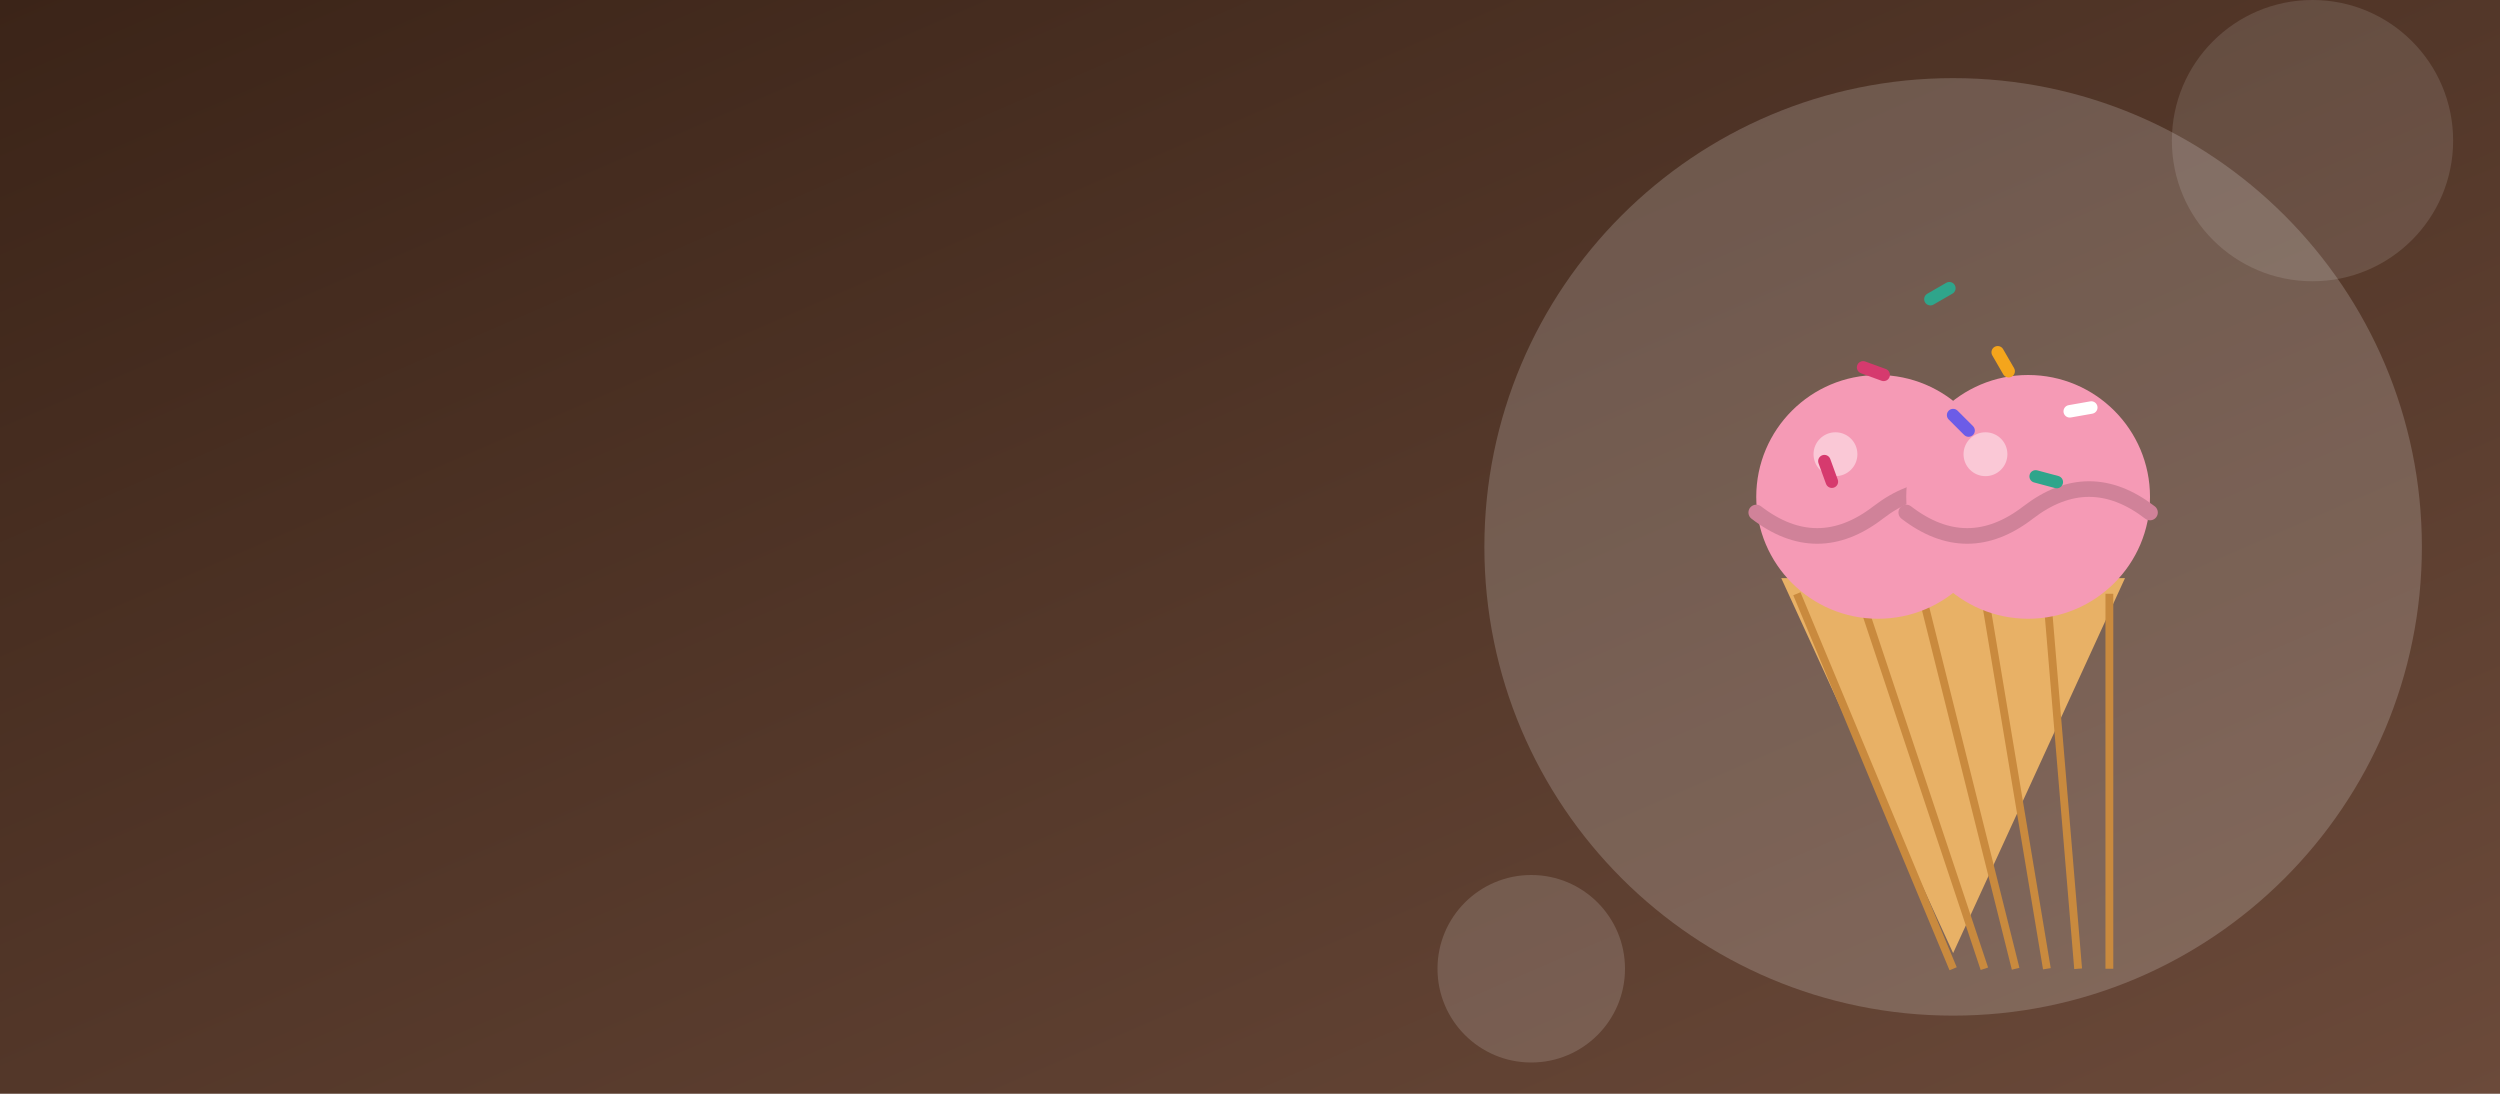
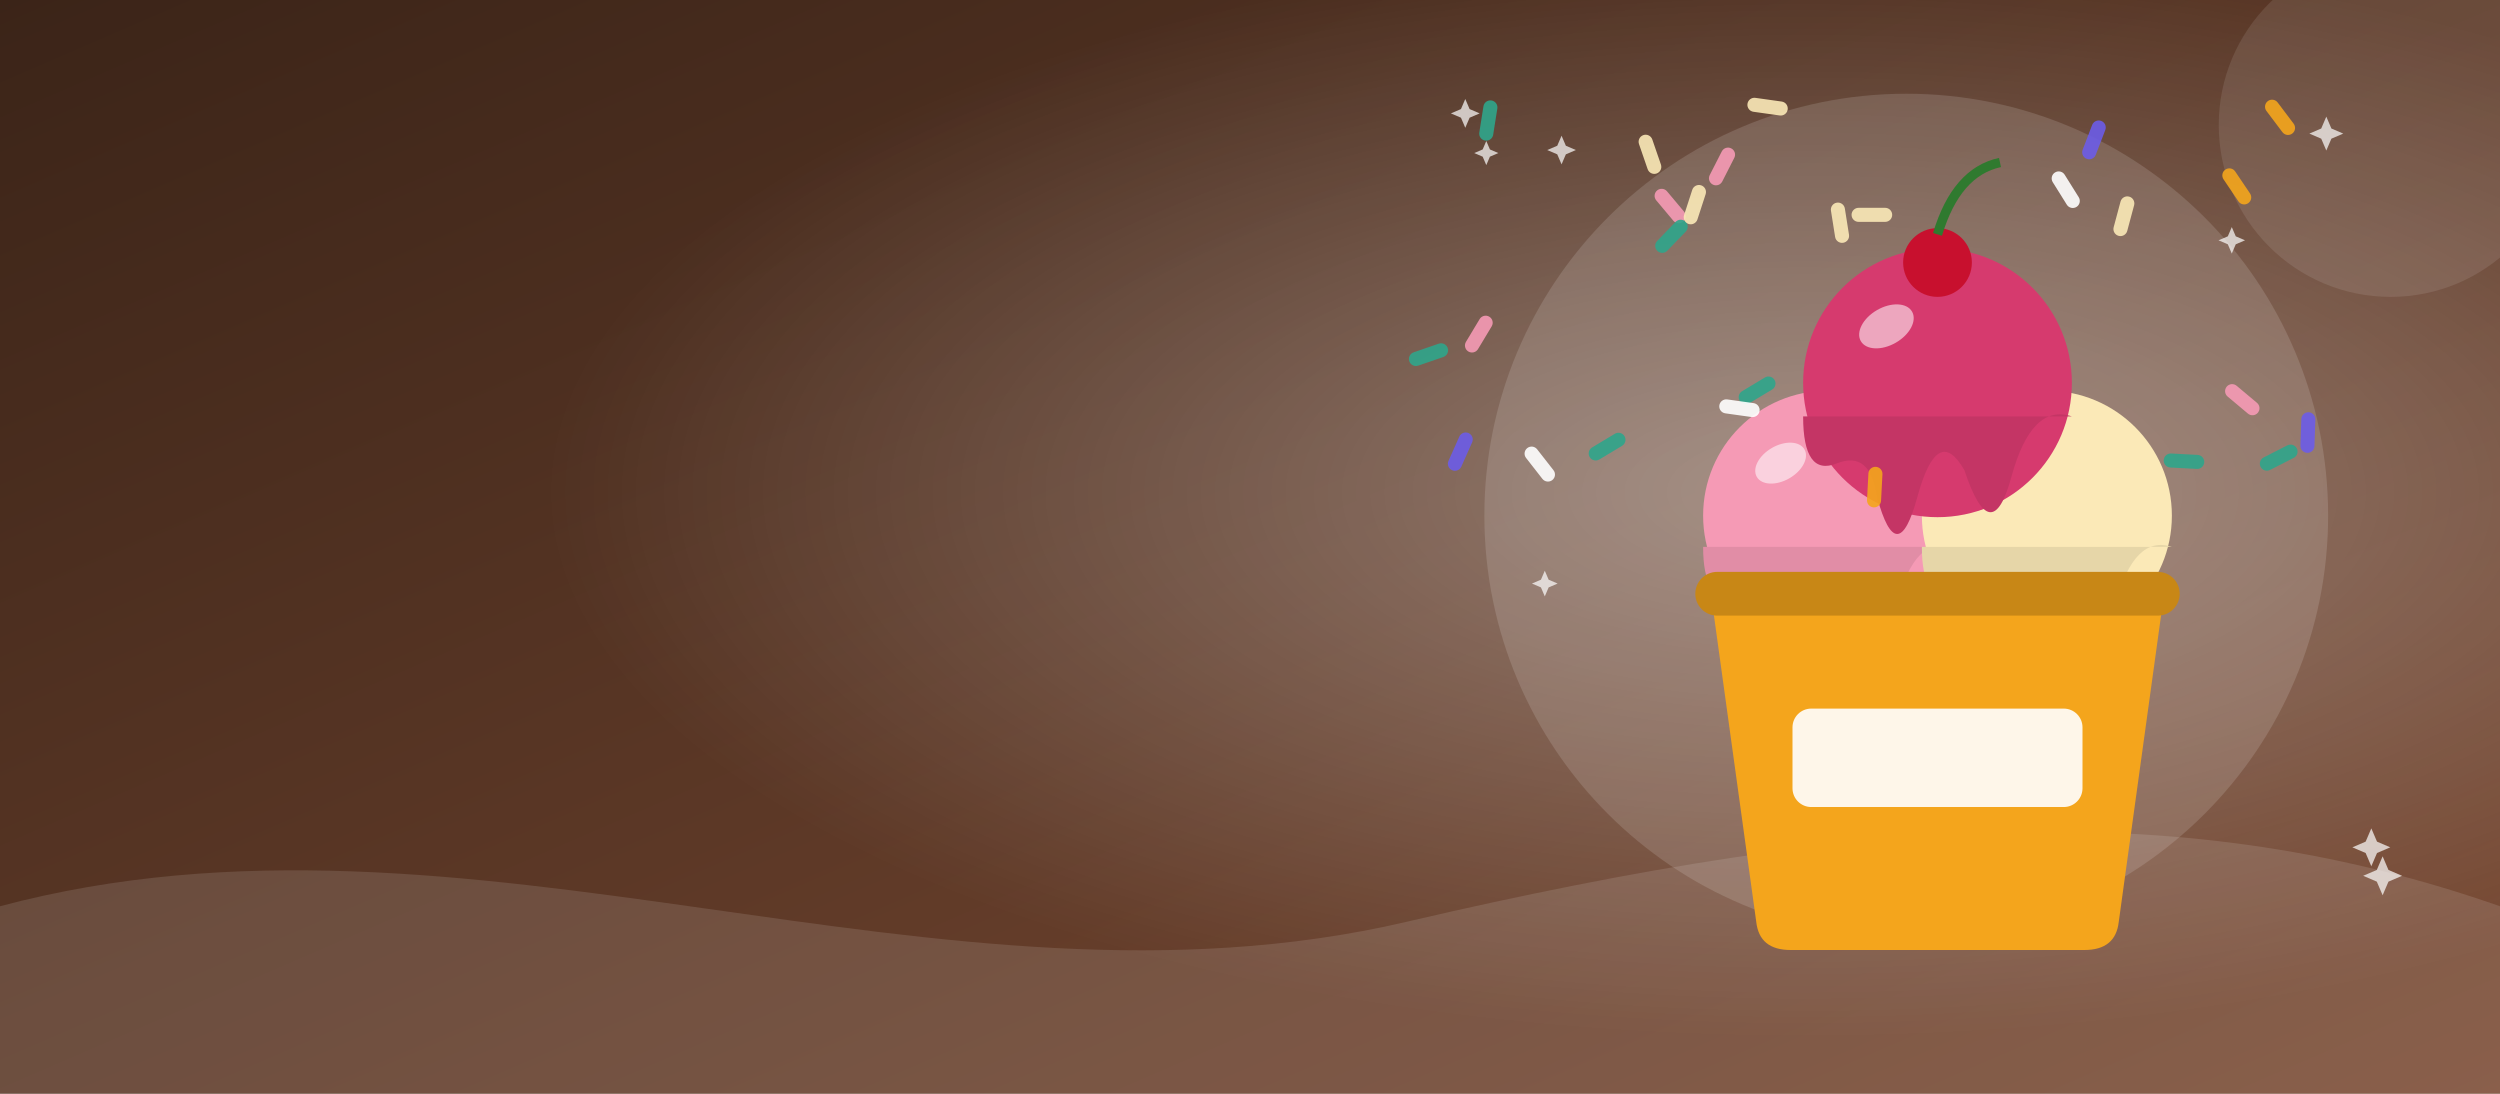
<svg xmlns="http://www.w3.org/2000/svg" viewBox="0 0 1600 700" width="1600" height="700" preserveAspectRatio="xMidYMid slice">
  <defs>
-     <linearGradient id="g" x1="0" y1="0" x2="1" y2="1">
+     <linearGradient id="bg" x1="0" y1="0" x2="1" y2="1">
      <stop offset="0" stop-color="#3b2418" />
-       <stop offset="1" stop-color="#6b4a3a" />
+       <stop offset="1" stop-color="#7a4a33" />
    </linearGradient>
+     <radialGradient id="glow" cx="0.72" cy="0.45" r="0.5">
+       <stop offset="0" stop-color="#fff" stop-opacity="0.35" />
+       <stop offset="1" stop-color="#fff" stop-opacity="0" />
+     </radialGradient>
  </defs>
-   <rect width="1600" height="700" fill="url(#g)" />
-   <circle cx="1250" cy="350" r="300" fill="#ffffff" opacity="0.18" />
-   <circle cx="1480" cy="90" r="90" fill="#ffffff" opacity="0.12" />
-   <circle cx="980" cy="620" r="60" fill="#ffffff" opacity="0.15" />
-   <g transform="translate(950 50)">
-     <path d="M190 320 L300 560 L410 320z" fill="#e8b166" />
-     <path d="M200 330 l100 240" stroke="#c98a3e" stroke-width="5" />
-     <path d="M240 330 l80 240" stroke="#c98a3e" stroke-width="5" />
-     <path d="M280 330 l60 240" stroke="#c98a3e" stroke-width="5" />
-     <path d="M320 330 l40 240" stroke="#c98a3e" stroke-width="5" />
-     <path d="M360 330 l20 240" stroke="#c98a3e" stroke-width="5" />
-     <path d="M400 330 l0 240" stroke="#c98a3e" stroke-width="5" />
-     <circle cx="252" cy="268" r="78" fill="#f59ab5" />
-     <path d="M174 278 q39.0 30 78 0 t78 0" fill="none" stroke="#d08299" stroke-width="10" stroke-linecap="round" />
-     <circle cx="224.7" cy="240.7" r="14.04" fill="#ffffff" opacity="0.45" />
-     <circle cx="348" cy="268" r="78" fill="#f59ab5" />
-     <path d="M270 278 q39.0 30 78 0 t78 0" fill="none" stroke="#d08299" stroke-width="10" stroke-linecap="round" />
-     <circle cx="320.7" cy="240.7" r="14.04" fill="#ffffff" opacity="0.45" />
-     <rect x="240" y="180" width="22" height="8" rx="4" fill="#d63a6e" transform="rotate(20 240 180)" />
-     <rect x="280" y="140" width="22" height="8" rx="4" fill="#2fa58b" transform="rotate(-30 280 140)" />
-     <rect x="330" y="170" width="22" height="8" rx="4" fill="#f4a51c" transform="rotate(60 330 170)" />
-     <rect x="370" y="210" width="22" height="8" rx="4" fill="#ffffff" transform="rotate(-10 370 210)" />
-     <rect x="300" y="210" width="22" height="8" rx="4" fill="#6c5ce7" transform="rotate(45 300 210)" />
-     <rect x="220" y="240" width="22" height="8" rx="4" fill="#d63a6e" transform="rotate(70 220 240)" />
-     <rect x="350" y="250" width="22" height="8" rx="4" fill="#2fa58b" transform="rotate(15 350 250)" />
-   </g>
+   <rect width="1600" height="700" fill="url(#bg)" />
+   <rect width="1600" height="700" fill="url(#glow)" />
+   <circle cx="1220" cy="330" r="270" fill="#fff" opacity="0.14" />
+   <circle cx="1530" cy="80" r="110" fill="#fff" opacity="0.10" />
+   <path d="M0 580 C 300 500, 600 660, 900 590 S 1400 510, 1600 580 V700 H0 Z" fill="#fff" opacity="0.12" />
+   <path d="M999.397 86.858 L1002.147 93.276 L1008.565 96.026 L1002.147 98.777 L999.397 105.195 L996.646 98.777 L990.228 96.026 L996.646 93.276 Z" fill="#fff" opacity="0.7" />
+   <path d="M937.779 63.357 L940.543 69.806 L946.992 72.57 L940.543 75.333 L937.779 81.782 L935.015 75.333 L928.566 72.57 L935.015 69.806 Z" fill="#fff" opacity="0.7" />
+   <path d="M1517.646 530.168 L1521.282 538.653 L1529.767 542.29 L1521.282 545.926 L1517.646 554.411 L1514.009 545.926 L1505.525 542.29 L1514.009 538.653 Z" fill="#fff" opacity="0.7" />
+   <path d="M988.665 365.262 L991.129 371.011 L996.879 373.475 L991.129 375.939 L988.665 381.689 L986.201 375.939 L980.452 373.475 L986.201 371.011 Z" fill="#fff" opacity="0.7" />
+   <path d="M951.225 90.242 L953.54 95.643 L958.94 97.957 L953.54 100.272 L951.225 105.673 L948.91 100.272 L943.51 97.957 L948.91 95.643 Z" fill="#fff" opacity="0.7" />
+   <path d="M1524.881 548.056 L1528.617 556.773 L1537.335 560.509 L1528.617 564.245 L1524.881 572.962 L1521.146 564.245 L1512.428 560.509 L1521.146 556.773 Z" fill="#fff" opacity="0.7" />
+   <path d="M1428.34 145.32 L1430.884 151.255 L1436.819 153.799 L1430.884 156.342 L1428.34 162.278 L1425.797 156.342 L1419.862 153.799 L1425.797 151.255 Z" fill="#fff" opacity="0.7" />
+   <path d="M1296.501 485.575 L1300.353 494.561 L1309.339 498.413 L1300.353 502.264 L1296.501 511.25 L1292.65 502.264 L1283.664 498.413 L1292.65 494.561 Z" fill="#fff" opacity="0.7" />
+   <path d="M1488.839 74.653 L1492.093 82.246 L1499.685 85.5 L1492.093 88.754 L1488.839 96.346 L1485.585 88.754 L1477.992 85.5 L1485.585 82.246 Z" fill="#fff" opacity="0.7" />
+   <path d="M1330.493 346.388 L1332.72 351.584 L1337.915 353.81 L1332.72 356.037 L1330.493 361.233 L1328.266 356.037 L1323.071 353.81 L1328.266 351.584 Z" fill="#fff" opacity="0.7" />
+   <circle cx="1170" cy="330" r="80" fill="#f59ab5" />
+   <path d="M1090 350.0 q0 36.0 20.0 28.0 t24.0 20.0 q12.0 44.0 24.0 0 t28.0 -16.0 q16.0 48.0 28.0 4.0 T1250 350.0 Z" fill="#e18da6" />
+   <ellipse cx="1139.6" cy="296.4" rx="17.6" ry="11.2" fill="#fff" opacity="0.55" transform="rotate(-30 1139.6 296.4)" />
+   <circle cx="1310" cy="330" r="80" fill="#fbe9b7" />
+   <path d="M1230 350.0 q0 36.0 20.0 28.0 t24.0 20.0 q12.0 44.0 24.0 0 t28.0 -16.0 q16.0 48.0 28.0 4.0 T1390 350.0 Z" fill="#e6d6a8" />
+   <ellipse cx="1279.6" cy="296.4" rx="17.6" ry="11.2" fill="#fff" opacity="0.55" transform="rotate(-30 1279.6 296.4)" />
+   <circle cx="1240" cy="245" r="86" fill="#d63a6e" />
+   <path d="M1154 266.5 q0 38.7 21.5 30.1 t25.8 21.5 q12.9 47.3 25.8 0 t30.1 -17.2 q17.2 51.6 30.1 4.3 T1326 266.5 Z" fill="#c43565" />
+   <ellipse cx="1207.32" cy="208.88" rx="18.92" ry="12.04" fill="#fff" opacity="0.55" transform="rotate(-30 1207.32 208.88)" />
+   <circle cx="1240" cy="168" r="22" fill="#c8102e" />
+   <path d="M1240 150 q12 -40 40 -46" stroke="#2f7a2f" stroke-width="6" fill="none" />
+   <path d="M1095.0 380 h290 l-29.0 210 q-2 18 -22 18 h-188.0 q-20 0 -22 -18 Z" fill="#f4a51c" />
+   <rect x="1085.0" y="366" width="310" height="28" rx="14" fill="#c88716" />
+   <rect x="1147.2" y="453.5" width="185.6" height="63.0" rx="12" fill="#fff" opacity="0.9" />
+   <rect x="1056" y="85" width="26" height="9" rx="4.5" fill="#fbe9b7" opacity="0.9" transform="rotate(71 1056 85)" />
+   <rect x="959" y="65" width="26" height="9" rx="4.5" fill="#2fa58b" opacity="0.9" transform="rotate(99 959 65)" />
+   <rect x="1428" y="244" width="26" height="9" rx="4.5" fill="#f59ab5" opacity="0.9" transform="rotate(40 1428 244)" />
+   <rect x="1138" y="247" width="26" height="9" rx="4.5" fill="#2fa58b" opacity="0.9" transform="rotate(149 1138 247)" />
+   <rect x="1042" y="283" width="26" height="9" rx="4.5" fill="#2fa58b" opacity="0.9" transform="rotate(149 1042 283)" />
+   <rect x="1428" y="106" width="26" height="9" rx="4.5" fill="#f4a51c" opacity="0.9" transform="rotate(56 1428 106)" />
+   <rect x="1472" y="291" width="26" height="9" rx="4.5" fill="#2fa58b" opacity="0.9" transform="rotate(153 1472 291)" />
+   <rect x="957" y="205" width="26" height="9" rx="4.5" fill="#f59ab5" opacity="0.9" transform="rotate(121 957 205)" />
+   <rect x="1064" y="119" width="26" height="9" rx="4.5" fill="#f59ab5" opacity="0.9" transform="rotate(50 1064 119)" />
+   <rect x="1455" y="62" width="26" height="9" rx="4.5" fill="#f4a51c" opacity="0.9" transform="rotate(53 1455 62)" />
+   <rect x="1482" y="264" width="26" height="9" rx="4.5" fill="#6c5ce7" opacity="0.9" transform="rotate(92 1482 264)" />
+   <rect x="1180" y="129" width="26" height="9" rx="4.5" fill="#fbe9b7" opacity="0.9" transform="rotate(81 1180 129)" />
+   <rect x="1101" y="255" width="26" height="9" rx="4.5" fill="#ffffff" opacity="0.9" transform="rotate(8 1101 255)" />
+   <rect x="1205" y="299" width="26" height="9" rx="4.5" fill="#f4a51c" opacity="0.9" transform="rotate(93 1205 299)" />
+   <rect x="1211" y="142" width="26" height="9" rx="4.5" fill="#fbe9b7" opacity="0.9" transform="rotate(180 1211 142)" />
+   <rect x="944" y="279" width="26" height="9" rx="4.5" fill="#6c5ce7" opacity="0.9" transform="rotate(114 944 279)" />
+   <rect x="1082" y="145" width="26" height="9" rx="4.5" fill="#2fa58b" opacity="0.9" transform="rotate(134 1082 145)" />
+   <rect x="1319" y="108" width="26" height="9" rx="4.5" fill="#ffffff" opacity="0.9" transform="rotate(58 1319 108)" />
+   <rect x="1367" y="127" width="26" height="9" rx="4.5" fill="#fbe9b7" opacity="0.9" transform="rotate(105 1367 127)" />
+   <rect x="981" y="284" width="26" height="9" rx="4.5" fill="#ffffff" opacity="0.9" transform="rotate(52 981 284)" />
+   <rect x="928" y="227" width="26" height="9" rx="4.5" fill="#2fa58b" opacity="0.9" transform="rotate(161 928 227)" />
+   <rect x="1385" y="290" width="26" height="9" rx="4.5" fill="#2fa58b" opacity="0.9" transform="rotate(3 1385 290)" />
+   <rect x="1112" y="97" width="26" height="9" rx="4.5" fill="#f59ab5" opacity="0.9" transform="rotate(117 1112 97)" />
+   <rect x="1349" y="79" width="26" height="9" rx="4.5" fill="#6c5ce7" opacity="0.9" transform="rotate(111 1349 79)" />
+   <rect x="1093" y="120" width="26" height="9" rx="4.5" fill="#fbe9b7" opacity="0.9" transform="rotate(108 1093 120)" />
+   <rect x="1119" y="62" width="26" height="9" rx="4.5" fill="#fbe9b7" opacity="0.9" transform="rotate(8 1119 62)" />
</svg>
